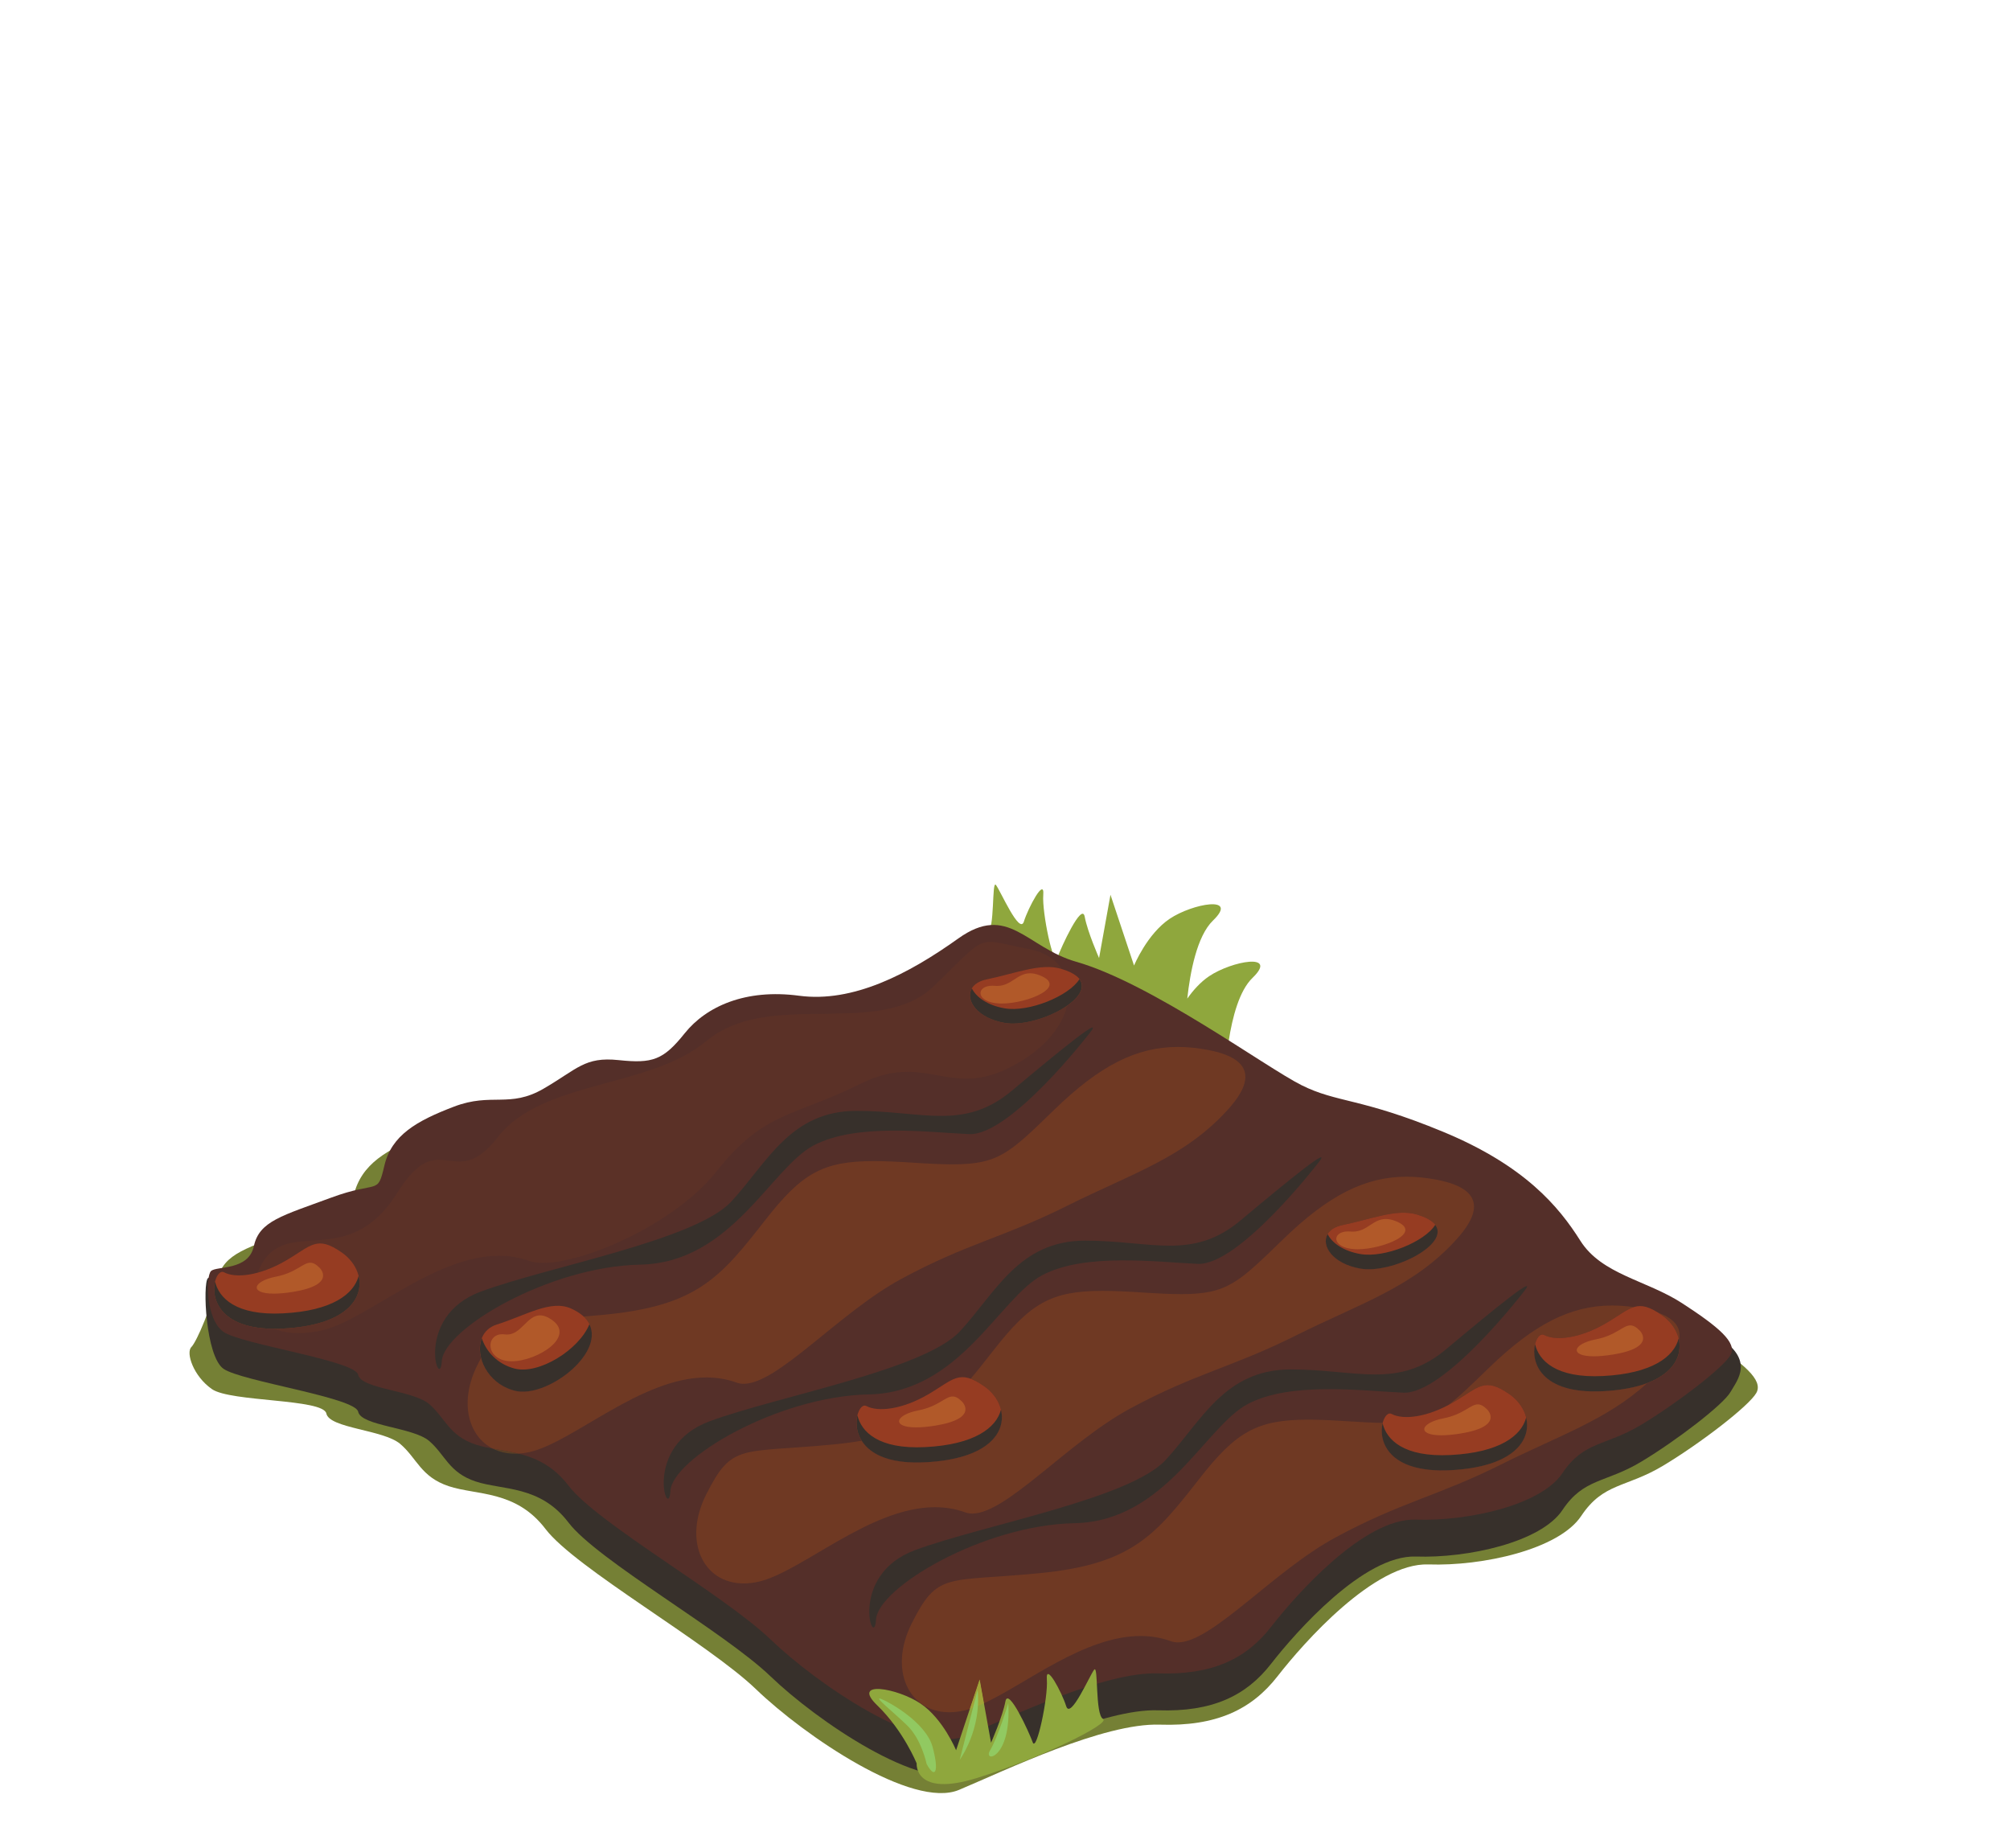
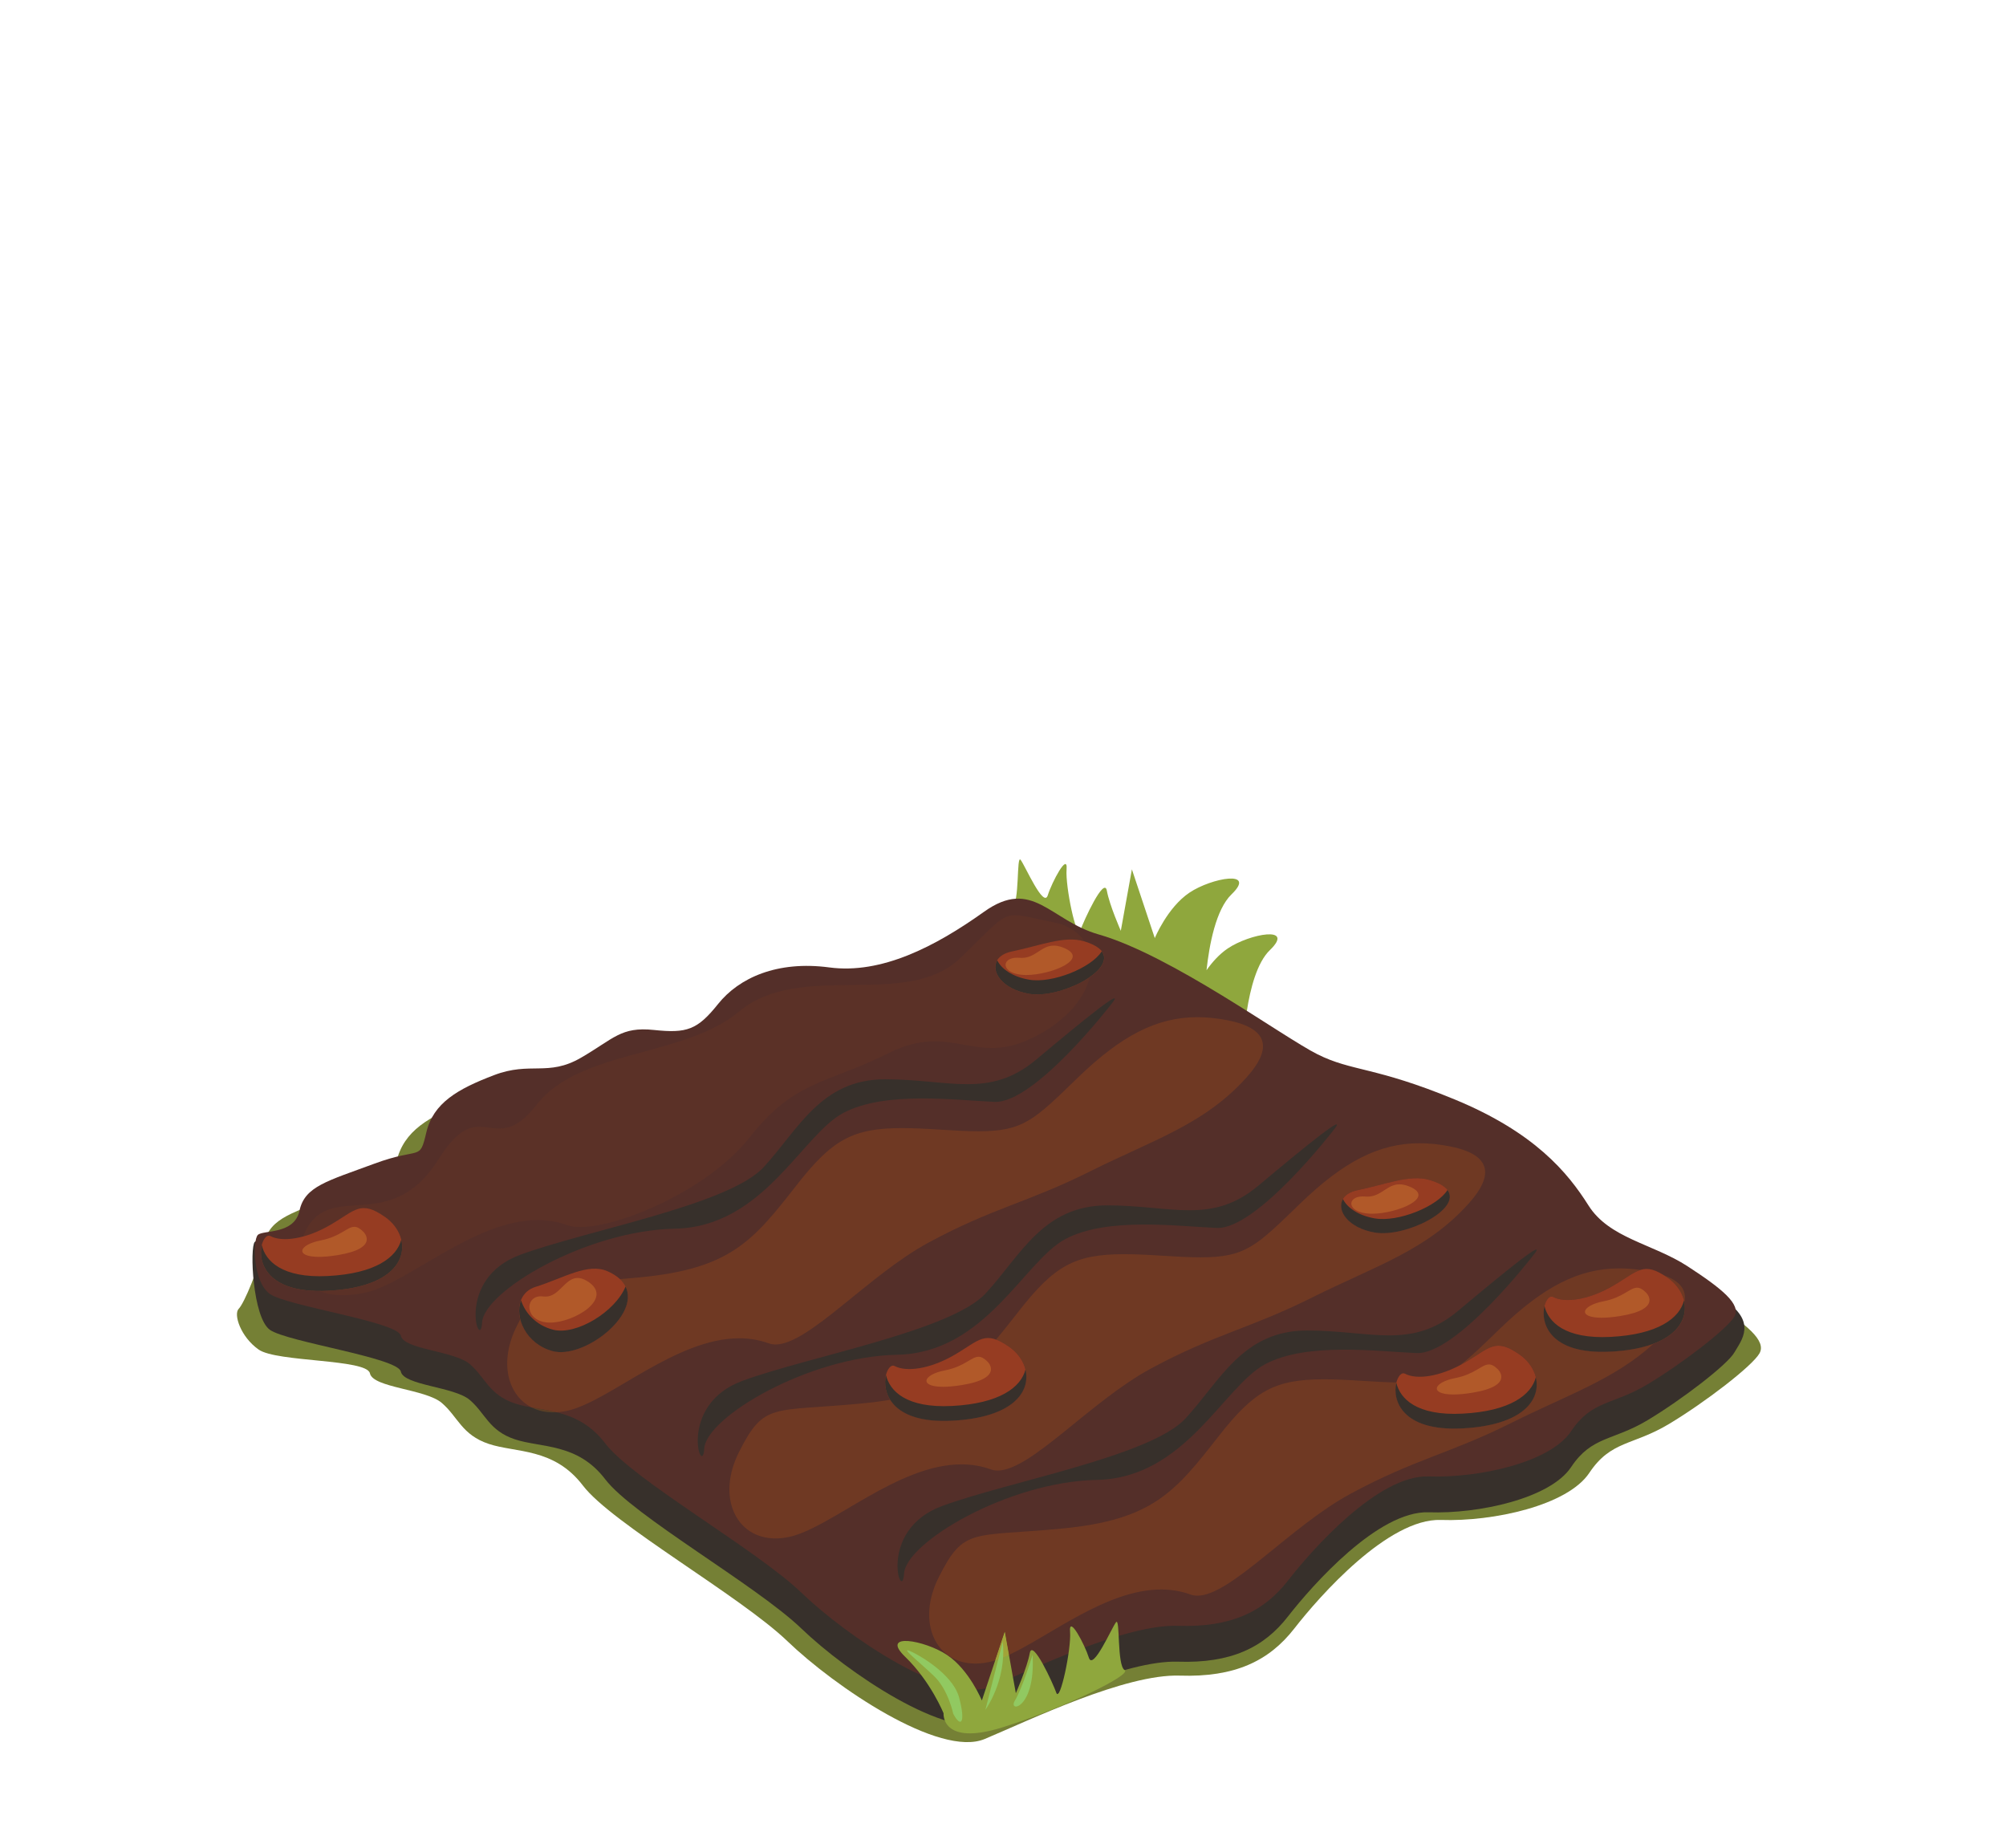
- <svg xmlns="http://www.w3.org/2000/svg" width="100%" height="100%" viewBox="0 0 370 340" version="1.1" style="clip-rule:evenodd;fill-rule:evenodd;stroke-linejoin:round;stroke-miterlimit:2" id="svg311">
+ <svg xmlns="http://www.w3.org/2000/svg" width="100%" height="100%" viewBox="-10 0 380 350" version="1.1" style="clip-rule:evenodd;fill-rule:evenodd;stroke-linejoin:round;stroke-miterlimit:2" id="svg311">
  <g transform="translate(34.888,162.7964)" style="clip-rule:evenodd;display:inline;fill-rule:evenodd;stroke-linejoin:round;stroke-miterlimit:2" id="stage_0">
    <path d="m 181.132,25.468 -0.36,-1.078 c 0.244,0.141 0.464,0.275 0.665,0.403 -0.197,0.42 -0.305,0.675 -0.305,0.675 z m -6.44,-1.383 c 0,0 -0.567,-1.283 -1.184,-2.905 0.569,0.203 1.099,0.402 1.601,0.597 z m -7.681,-0.049 c -0.41,1.148 -1.379,-2.197 -2.014,-5.729 1.323,0.479 2.659,0.943 3.983,1.369 -0.889,1.743 -1.694,3.593 -1.969,4.36 z m -6.151,-6.675 c -0.362,1.158 -1.302,0.06 -2.288,-1.565 0.806,0.338 1.633,0.676 2.477,1.012 -0.072,0.195 -0.136,0.382 -0.189,0.553 z m 26.839,-0.504 c -1.631,1.096 -2.986,2.644 -4.035,4.129 0.523,-4.793 1.767,-11.505 4.736,-14.37 4.859,-4.693 -3.782,-3.133 -7.967,-0.324 -4.183,2.807 -6.566,8.61 -6.566,8.61 L 169.529,1.876 167.428,13.52 c 0,0 -2.138,-4.837 -2.642,-7.6 -0.505,-2.763 -4.366,5.67 -5.039,7.553 -0.675,1.882 -2.85,-8.307 -2.59,-11.6 0.259,-3.293 -2.773,2.394 -3.565,4.923 -0.786,2.529 -4.324,-5.678 -5.142,-6.715 -0.815,-1.037 -0.142,8.211 -1.633,9.057 -0.835,0.473 2.866,2.679 8.344,5.169 -0.119,2.329 -0.315,4.962 -1.077,5.395 -1.488,0.846 11.413,7.179 23.121,10.846 11.712,3.671 13.353,6.326 13.353,6.326 0,0 0.25,-15.004 5.108,-19.694 4.857,-4.691 -3.784,-3.132 -7.967,-0.323 z" style="fill:#8fa73d;fill-rule:nonzero" id="path2-4" />
    <path d="m 279.154,83.629 c -6.859,-4.458 -15.432,-5.485 -19.545,-12 -4.116,-6.516 -10.632,-14.402 -26.404,-20.917 -15.774,-6.515 -20.23,-5.487 -27.088,-8.917 -6.857,-3.427 -28.802,-19.543 -43.204,-23.658 -9.611,-2.746 -13.03,-11.314 -22.63,-4.458 -9.6,6.858 -20.229,12.346 -30.516,10.972 -10.285,-1.37 -17.833,2.058 -21.946,7.202 -4.114,5.143 -6.171,5.829 -12.687,5.143 -6.513,-0.686 -7.884,1.715 -14.399,5.486 -6.515,3.772 -9.946,0.687 -17.145,3.429 -7.203,2.743 -12.001,5.485 -13.374,11.316 -1.371,5.828 -1.029,2.742 -10.287,6.172 -9.256,3.428 -13.715,4.457 -14.744,9.257 -1.028,4.8 -3.824,11.434 -4.852,12.462 -1.03,1.03 0.355,5.333 3.782,7.732 3.431,2.402 20.5,1.751 21.072,4.494 0.57,2.742 10.516,2.968 13.601,5.6 3.086,2.631 3.774,6.059 8.916,7.772 5.143,1.716 12.346,0.687 17.831,7.888 5.485,7.199 29.83,20.915 38.745,29.486 8.916,8.574 28.803,22.118 37.376,18.518 8.57,-3.601 26.589,-12.345 36.953,-12.002 10.366,0.342 16.878,-2.742 21.681,-8.915 4.798,-6.172 17.829,-20.915 27.773,-20.572 9.944,0.343 24.002,-2.744 28.115,-8.917 4.114,-6.17 8.231,-5.141 15.087,-9.257 6.859,-4.115 15.773,-10.973 17.144,-13.373 1.374,-2.399 -2.399,-5.485 -9.255,-9.943 z" style="fill:#758035;fill-rule:nonzero" id="path4-1" />
    <path d="m 281.517,83.308 c -6.58,-4.277 -21.553,-4.721 -25.501,-10.975 -3.947,-6.251 -10.202,-13.819 -25.339,-20.072 -15.136,-6.252 -19.414,-5.266 -25.996,-8.556 -6.58,-3.292 -27.641,-18.757 -41.462,-22.706 -9.225,-2.634 -12.502,-10.859 -21.717,-4.278 -9.214,6.582 -19.414,11.848 -29.288,10.531 -9.874,-1.317 -17.111,1.975 -21.06,6.91 -3.949,4.936 -5.922,5.595 -12.175,4.936 -6.252,-0.658 -7.568,1.646 -13.82,5.265 -6.254,3.62 -9.546,0.659 -16.455,3.291 -6.91,2.633 -11.516,5.265 -12.834,10.86 C 34.554,64.106 34.885,61.146 26,64.436 17.114,67.728 12.836,68.715 11.849,73.32 11.259,76.075 8.7,74.873 6.526,73.67 5.063,72.861 3.774,72.052 3.377,72.449 2.39,73.436 2.966,86.813 6.254,89.116 c 3.294,2.305 24.24,5.264 24.79,7.898 0.549,2.631 10.091,2.849 13.056,5.372 2.959,2.526 3.617,5.817 8.551,7.461 4.938,1.645 11.849,0.659 17.113,7.57 5.266,6.91 28.629,20.072 37.185,28.298 8.557,8.227 27.643,21.225 35.87,17.77 8.225,-3.455 25.514,-11.847 35.462,-11.518 9.948,0.331 16.2,-2.631 20.806,-8.556 4.607,-5.922 17.112,-20.072 26.655,-19.743 9.543,0.33 23.035,-2.632 26.984,-8.556 3.947,-5.922 7.899,-4.935 14.478,-8.883 6.582,-3.949 15.137,-10.531 16.454,-12.835 1.316,-2.303 4.443,-5.807 -2.141,-10.086 z" style="fill:#37302b;fill-rule:nonzero" id="path6-4" />
    <path d="M 274.775,77.056 C 268.193,72.779 259.964,71.792 256.016,65.539 252.069,59.286 245.814,51.717 230.677,45.465 215.541,39.214 211.263,40.201 204.681,36.911 198.101,33.619 177.04,18.154 163.219,14.204 153.994,11.569 150.717,3.344 141.502,9.927 c -9.214,6.581 -19.414,11.846 -29.288,10.531 -9.874,-1.318 -17.111,1.974 -21.06,6.909 -3.949,4.937 -5.922,5.595 -12.175,4.937 -6.252,-0.659 -7.568,1.644 -13.82,5.265 -6.254,3.62 -9.546,0.657 -16.455,3.29 -6.91,2.633 -11.516,5.266 -12.834,10.858 -1.316,5.594 -0.985,2.634 -9.87,5.925 -8.886,3.29 -13.164,4.276 -14.151,8.884 -0.987,4.607 -6.91,3.618 -7.898,4.607 -0.985,0.988 -0.985,8.884 2.303,11.188 3.294,2.305 24.24,5.266 24.79,7.897 0.549,2.632 10.091,2.851 13.056,5.375 2.959,2.524 3.617,5.815 8.551,7.458 4.938,1.647 11.849,0.659 17.113,7.57 5.266,6.911 28.629,20.073 37.185,28.3 8.557,8.228 27.643,21.224 35.87,17.769 8.225,-3.455 25.514,-11.846 35.462,-11.517 9.948,0.33 16.2,-2.633 20.806,-8.556 4.607,-5.923 17.112,-20.072 26.655,-19.743 9.543,0.328 23.035,-2.633 26.984,-8.556 3.947,-5.923 7.899,-4.936 14.478,-8.885 6.582,-3.949 15.137,-10.529 16.454,-12.834 1.316,-2.304 -2.303,-5.265 -8.883,-9.543 z" style="fill:#542f29;fill-rule:nonzero" id="path8-2" />
    <path d="m 168.154,153.554 c -1.49,-0.846 -0.817,-10.095 -1.635,-9.055 -0.814,1.035 -4.351,9.242 -5.141,6.712 -0.79,-2.527 -3.822,-8.215 -3.562,-4.921 0.258,3.293 -1.917,13.48 -2.591,11.597 -0.673,-1.882 -4.534,-10.314 -5.038,-7.55 -0.506,2.761 -2.643,7.599 -2.643,7.599 l -2.098,-11.644 -4.339,13.027 c 0,0 -2.385,-5.805 -6.569,-8.611 -4.184,-2.809 -12.825,-4.367 -7.966,0.324 4.857,4.69 7.28,10.709 7.28,10.709 0,0 -0.532,6.329 11.179,2.659 11.711,-3.668 24.613,-10.001 23.123,-10.846 z" style="fill:#8fa73d;fill-rule:nonzero" id="path10-1" />
    <path d="m 139.865,152.324 c -7.471,0 -11.231,-7.787 -6.92,-16.364 4.8,-9.544 6.252,-7.571 23.365,-9.215 17.113,-1.645 21.39,-6.91 29.615,-17.44 6.709,-8.588 10.572,-10.828 19.977,-10.828 2.129,0 4.542,0.115 7.336,0.297 2.488,0.162 4.584,0.271 6.397,0.296 -0.163,0.621 -0.228,1.364 -0.137,2.151 v 10e-4 c 0.001,0.007 0.001,0.015 0.002,0.023 0.001,0.008 0.002,0.017 0.004,0.026 v 0.002 c 0.353,2.859 2.784,6.273 10.181,6.532 h 0.002 c 0.024,10e-4 0.049,10e-4 0.072,0.002 h 0.005 c 0.01,0.001 0.019,0.001 0.03,0.001 0.007,0 0.014,10e-4 0.021,10e-4 0.008,0 0.018,0 0.026,0.001 0.014,0 0.028,0 0.042,0.001 h 0.022 c 0.011,10e-4 0.022,10e-4 0.033,10e-4 0.005,0 0.011,0.001 0.016,0.001 0.016,0 0.032,0 0.049,10e-4 h 0.012 c 0.014,0 0.028,0.001 0.042,0.001 h 0.013 c 0.017,0.001 0.034,0.001 0.051,0.001 h 0.008 c 0.016,10e-4 0.032,10e-4 0.049,10e-4 h 0.006 c 0.136,0.002 0.274,0.003 0.413,0.003 0.486,0 0.991,-0.012 1.518,-0.039 0.02,-0.001 0.04,-0.002 0.06,-0.003 0.006,0 0.011,-0.001 0.018,-0.001 0.014,-0.001 0.03,-0.002 0.044,-0.002 0.006,-0.001 0.013,-0.001 0.018,-0.001 0.019,-0.001 0.037,-0.002 0.056,-0.003 0.007,-0.001 0.016,-0.001 0.023,-0.002 0.011,0 0.023,-0.001 0.035,-0.002 0.008,0 0.017,-10e-4 0.025,-10e-4 0.018,-0.001 0.036,-0.002 0.053,-0.003 0.008,-0.001 0.015,-0.001 0.022,-0.001 0.012,-0.001 0.025,-0.002 0.037,-0.003 0.009,0 0.018,-0.001 0.027,-0.001 0.011,-10e-4 0.022,-0.002 0.033,-0.002 0.015,-0.001 0.031,-0.002 0.046,-0.003 0.008,-0.001 0.018,-0.001 0.026,-0.002 0.011,0 0.023,-0.001 0.034,-0.002 0.007,0 0.017,-10e-4 0.024,-10e-4 0.018,-0.002 0.035,-0.003 0.052,-0.004 0.01,0 0.018,-0.001 0.027,-0.002 0.011,0 0.022,-0.001 0.033,-0.002 0.008,0 0.016,-10e-4 0.024,-10e-4 0.01,-0.001 0.021,-0.002 0.031,-0.002 0.009,-10e-4 0.017,-0.002 0.026,-0.002 0.018,-0.002 0.038,-0.003 0.057,-0.004 0.006,-10e-4 0.013,-10e-4 0.019,-0.002 0.013,-0.001 0.024,-0.001 0.037,-0.002 0.003,-0.001 0.008,-0.001 0.012,-0.001 0.025,-0.002 0.05,-0.004 0.075,-0.006 h 0.009 c 0.013,-0.001 0.027,-0.002 0.04,-0.003 0.003,-0.001 0.007,-0.001 0.01,-0.001 0.042,-0.003 0.084,-0.007 0.126,-0.01 0.003,0 0.006,0 0.009,-0.001 0.042,-0.003 0.084,-0.006 0.127,-0.01 h 0.007 c 0.014,-0.002 0.028,-0.003 0.042,-0.004 h 0.003 c 0.043,-0.004 0.087,-0.008 0.13,-0.011 0.002,-0.001 0.004,-0.001 0.006,-0.001 2.088,-0.184 3.877,-0.519 5.397,-0.969 h 0.001 c 0.031,-0.01 0.063,-0.019 0.094,-0.028 0.002,-0.001 0.003,-0.001 0.005,-0.002 0.009,-0.003 0.018,-0.005 0.027,-0.008 0.005,-0.002 0.008,-0.003 0.013,-0.004 0.014,-0.005 0.029,-0.009 0.044,-0.014 0.004,-10e-4 0.009,-0.002 0.013,-0.004 0.008,-0.002 0.016,-0.004 0.023,-0.007 0.006,-0.001 0.011,-0.003 0.017,-0.005 0.007,-0.002 0.014,-0.004 0.021,-0.006 0.011,-0.004 0.023,-0.008 0.034,-0.011 0.006,-0.002 0.012,-0.004 0.018,-0.006 0.008,-0.002 0.015,-0.004 0.022,-0.007 0.006,-0.002 0.012,-0.003 0.018,-0.005 0.013,-0.004 0.025,-0.008 0.038,-0.012 10e-4,-10e-4 0.002,-10e-4 0.004,-0.002 0.012,-0.004 0.024,-0.008 0.037,-0.012 0.003,0 0.006,-0.001 0.009,-0.002 0.029,-0.01 0.056,-0.019 0.084,-0.028 h 0.002 c 8.702,-2.849 7.886,-9.664 3.454,-12.751 -1.718,-1.198 -2.929,-1.686 -4.013,-1.686 -1.857,0 -3.338,1.434 -6.351,3.188 -0.321,0.187 -0.641,0.363 -0.958,0.529 2.079,-1.563 4.353,-3.798 7.583,-6.923 8.238,-7.972 14.971,-11.437 22.63,-11.437 1.3,0 2.626,0.1 3.991,0.294 -1.398,0.446 -2.818,1.623 -5.178,2.997 -3.203,1.865 -6.256,2.7 -8.565,2.7 -1.133,0 -2.086,-0.201 -2.79,-0.58 -0.096,-0.051 -0.194,-0.076 -0.292,-0.076 -1.015,0 -2.078,2.62 -1.151,5.24 0.142,0.402 0.331,0.803 0.573,1.195 0.001,0.002 0.002,0.003 0.003,0.004 0.003,0.005 0.006,0.01 0.009,0.015 0.003,0.006 0.007,0.012 0.011,0.018 l 0.001,0.001 c 1.101,1.751 3.289,3.307 7.218,3.825 h 0.005 c 0.009,0.002 0.019,0.003 0.028,0.004 0.005,0.001 0.009,0.001 0.014,0.002 0.013,0.002 0.027,0.003 0.04,0.005 0.007,10e-4 0.014,0.002 0.02,0.003 0.008,0 0.015,10e-4 0.023,0.002 0.008,0.001 0.015,0.002 0.023,0.003 0.006,0.001 0.013,0.002 0.019,0.003 0.013,0.001 0.027,0.003 0.04,0.004 0.004,10e-4 0.009,10e-4 0.013,0.002 0.012,0.001 0.024,0.003 0.036,0.004 0.004,10e-4 0.006,10e-4 0.009,10e-4 0.015,0.002 0.03,0.004 0.046,0.006 h 0.006 c 0.015,0.002 0.03,0.004 0.045,0.006 h 0.002 c 0.798,0.089 1.663,0.137 2.603,0.137 0.486,0 0.991,-0.013 1.517,-0.039 0.021,-10e-4 0.04,-0.002 0.061,-0.003 0.005,-10e-4 0.01,-10e-4 0.014,-10e-4 0.02,-0.001 0.038,-0.002 0.058,-0.003 h 0.004 c 3.327,-0.179 5.968,-0.717 8.017,-1.493 -7.446,6.791 -16.307,9.683 -26.8,14.93 -11.847,5.923 -18.427,6.91 -30.602,13.491 -11.356,6.137 -22.686,19.302 -28.989,19.301 -0.455,0 -0.885,-0.069 -1.286,-0.214 -1.842,-0.667 -3.712,-0.958 -5.596,-0.958 -10.321,0 -20.99,8.749 -28.827,12.386 l -0.791,-4.387 -1.806,5.421 c -0.382,0.122 -0.754,0.224 -1.117,0.305 -0.929,0.208 -1.817,0.306 -2.658,0.306 z M 274.188,83.887 c -0.336,-1.797 -1.487,-3.475 -3.145,-4.631 -0.243,-0.169 -0.475,-0.324 -0.699,-0.466 3.472,1.249 4.262,3.146 3.844,5.097 z" style="fill:#6f3923;fill-rule:nonzero" id="path12-2" />
    <path d="m 143.64,151.713 1.806,-5.421 0.791,4.387 c -0.905,0.42 -1.773,0.772 -2.597,1.034 z" style="fill:#a1a438;fill-rule:nonzero" id="path14-9" />
    <path d="m 231.335,85.495 c -8.882,7.45 -16.451,3.737 -28.628,3.737 -12.177,0 -16.452,9.542 -23.034,16.672 -6.582,7.13 -33.564,11.956 -46.069,16.563 -12.505,4.608 -7.568,18.758 -7.239,12.834 0.328,-5.923 19.744,-17.441 36.525,-17.769 16.783,-0.33 24.023,-17.77 31.921,-21.939 7.896,-4.17 21.06,-2.412 28.629,-2.083 7.568,0.329 22.047,-18.429 22.047,-18.429 3.337,-4.046 -5.266,2.963 -14.152,10.414 z" style="fill:#37302b;fill-rule:nonzero" id="path16-2" />
    <path d="m 102.025,128.621 c -7.472,0 -11.235,-7.787 -6.922,-16.364 4.798,-9.544 6.253,-7.569 23.363,-9.215 1.906,-0.183 3.653,-0.411 5.264,-0.686 0.246,0.392 0.547,0.775 0.91,1.138 0.001,0.001 0.003,0.002 0.004,0.003 l 0.024,0.024 c 0.003,0.004 0.007,0.007 0.01,0.01 0.003,0.004 0.007,0.007 0.01,0.01 10e-4,0.001 0.002,0.002 0.003,0.003 1.03,1.01 2.547,1.867 4.711,2.363 0.002,0 0.004,0.001 0.005,0.001 0.027,0.006 0.053,0.012 0.08,0.018 0.004,0.001 0.008,0.002 0.013,0.003 0.007,0.001 0.015,0.003 0.022,0.005 0.007,0.001 0.014,0.003 0.021,0.004 0.01,0.002 0.019,0.005 0.029,0.007 0.007,0.001 0.013,0.002 0.02,0.004 0.006,0.001 0.012,0.003 0.018,0.004 0.011,0.002 0.022,0.005 0.034,0.007 0.004,0.001 0.008,0.002 0.013,0.003 0.009,0.002 0.018,0.004 0.027,0.006 0.005,0 0.009,0.001 0.013,0.002 0.013,0.003 0.026,0.006 0.038,0.008 0.002,0.001 0.004,0.001 0.006,0.001 0.012,0.003 0.024,0.005 0.036,0.008 0.003,0 0.005,0.001 0.008,0.001 0.028,0.006 0.057,0.012 0.086,0.017 0,0.001 0.001,0.001 0.002,0.001 1.165,0.229 2.506,0.357 4.045,0.357 0.487,10e-4 0.992,-0.012 1.519,-0.039 0.017,-0.001 0.034,-0.002 0.05,-0.003 7.856,-0.405 11.909,-2.805 13.387,-5.605 l 0.008,-0.016 c 1.565,-2.983 0.21,-6.413 -2.584,-8.362 -0.976,-0.68 -1.788,-1.131 -2.507,-1.394 1.366,-1.606 2.76,-3.382 4.291,-5.342 6.708,-8.586 10.57,-10.828 19.972,-10.828 2.13,0 4.545,0.115 7.341,0.297 2.846,0.186 5.181,0.302 7.163,0.302 8.559,0 10.551,-2.158 18.835,-10.175 8.235,-7.97 14.969,-11.436 22.627,-11.436 1.825,0 3.705,0.197 5.67,0.578 10.201,1.974 6.61,7.525 3.622,10.858 -7.999,8.924 -17.771,11.848 -29.618,17.771 -11.846,5.923 -18.427,6.91 -30.603,13.49 -11.354,6.139 -22.684,19.301 -28.986,19.3 -0.455,0 -0.885,-0.069 -1.286,-0.214 -1.84,-0.666 -3.71,-0.957 -5.592,-0.957 -12.066,0 -24.606,11.956 -32.546,13.726 -0.928,0.207 -1.815,0.306 -2.656,0.306 z M 215.504,70.677 c 0.012,0.002 0.023,0.004 0.035,0.006 0.472,0.081 0.978,0.12 1.507,0.12 1.438,0 3.048,-0.284 4.627,-0.762 6.357,-1.922 12.213,-6.983 4.232,-9.328 -0.771,-0.226 -1.582,-0.322 -2.429,-0.322 -3.254,0 -7.048,1.413 -11.227,2.272 -4.644,0.956 -3.913,5.536 1.068,7.423 0,0 0.001,0 0.002,0.001 0.007,0.002 0.014,0.005 0.021,0.008 0.003,0.001 0.005,0.001 0.007,0.002 0.007,0.003 0.013,0.005 0.02,0.008 0.009,0.003 0.017,0.006 0.025,0.009 0.004,0.002 0.008,0.003 0.013,0.005 0.006,0.002 0.012,0.004 0.019,0.007 0.003,10e-4 0.006,0.002 0.01,0.004 0.009,0.003 0.017,0.006 0.026,0.009 0.001,0 0.002,0.001 0.004,0.001 0.01,0.004 0.021,0.008 0.031,0.012 0.001,0 0.003,0.001 0.004,0.001 0.01,0.004 0.02,0.007 0.03,0.011 0.001,0 0.002,0 0.002,0.001 0.406,0.144 0.839,0.27 1.299,0.375 v 10e-4 c 0.026,0.005 0.051,0.011 0.076,0.017 h 0.003 c 0.011,0.003 0.023,0.005 0.035,0.008 0.001,0 0.002,10e-4 0.003,10e-4 0.025,0.005 0.049,0.011 0.074,0.016 0.002,0 0.003,0.001 0.005,0.001 0.012,0.002 0.022,0.005 0.034,0.007 0.001,0 0.002,0.001 0.003,0.001 0.025,0.005 0.05,0.01 0.074,0.015 0.003,0.001 0.005,0.001 0.008,0.002 0.011,0.002 0.021,0.004 0.031,0.006 0.002,0 0.004,0.001 0.005,0.001 0.013,0.003 0.024,0.005 0.037,0.007 0.002,10e-4 0.004,10e-4 0.006,0.002 0.01,0.002 0.02,0.004 0.03,0.005 0.003,0.001 0.007,0.002 0.01,0.002 0.01,0.002 0.02,0.004 0.03,0.006 0.002,10e-4 0.004,10e-4 0.006,10e-4 0.012,0.003 0.024,0.005 0.036,0.007 0.003,0.001 0.006,0.001 0.009,0.002 0.009,0.002 0.018,0.003 0.027,0.005 0.004,10e-4 0.008,10e-4 0.012,0.002 l 0.035,0.007 c 0.012,0.002 0.024,0.004 0.036,0.006 0.004,10e-4 0.007,10e-4 0.011,0.002 0.008,0.002 0.017,0.003 0.026,0.005 0.004,0 0.007,0.001 0.012,0.002 z" style="fill:#6f3923;fill-rule:nonzero" id="path18-4" />
    <path d="m 193.493,61.79 c -8.884,7.451 -16.453,3.739 -28.627,3.739 -12.175,0 -16.454,9.543 -23.036,16.672 -6.582,7.131 -33.565,11.956 -46.07,16.563 -12.503,4.607 -7.566,18.757 -7.239,12.835 0.33,-5.924 19.744,-17.442 36.527,-17.771 16.782,-0.328 24.023,-17.769 31.919,-21.939 7.899,-4.17 21.061,-2.411 28.629,-2.083 7.569,0.329 22.047,-18.426 22.047,-18.426 3.337,-4.047 -5.264,2.961 -14.15,10.41 z" style="fill:#37302b;fill-rule:nonzero" id="path20-2" />
    <path d="m 59.942,104.741 c -1.541,0 -2.925,-0.331 -4.112,-0.932 1.508,0.274 3.107,0.509 4.726,0.915 -0.207,0.011 -0.412,0.017 -0.614,0.017 z" style="fill:#5b3f25;fill-rule:nonzero" id="path22-5" />
    <path d="m 60.556,104.724 c -1.619,-0.406 -3.218,-0.641 -4.726,-0.915 -4.571,-2.314 -6.238,-8.625 -2.811,-15.433 0.22,-0.439 0.433,-0.853 0.642,-1.245 0.631,2.472 2.622,4.935 5.798,5.91 v 0.001 c 0.028,0.008 0.056,0.017 0.084,0.025 10e-4,0 0.003,0.001 0.005,0.001 0.008,0.003 0.017,0.005 0.025,0.008 0.003,0.001 0.005,0.001 0.007,0.002 0.025,0.007 0.05,0.014 0.076,0.022 0.004,0.001 0.008,0.002 0.012,0.003 0.007,0.002 0.014,0.004 0.021,0.006 0.005,0.002 0.011,0.003 0.016,0.005 0.008,0.002 0.016,0.004 0.024,0.006 0.008,0.002 0.017,0.005 0.025,0.007 0.005,0.001 0.011,0.003 0.016,0.004 0.007,0.002 0.015,0.004 0.022,0.006 0.004,0.001 0.009,0.003 0.014,0.004 0.011,0.003 0.023,0.006 0.035,0.009 0.471,0.124 0.977,0.182 1.506,0.182 6.509,0 16.581,-8.838 11.199,-13.836 1.184,-0.093 2.46,-0.202 3.836,-0.335 17.112,-1.645 21.39,-6.911 29.616,-17.441 6.708,-8.584 10.57,-10.827 19.97,-10.827 2.13,0 4.545,0.115 7.342,0.298 2.847,0.186 5.181,0.301 7.163,0.301 8.56,0 10.552,-2.157 18.833,-10.173 8.238,-7.972 14.971,-11.438 22.629,-11.438 1.826,0 3.707,0.198 5.671,0.578 10.201,1.975 6.608,7.526 3.619,10.86 -8,8.921 -17.768,11.846 -29.615,17.769 -11.846,5.923 -18.43,6.91 -30.603,13.491 -11.354,6.139 -22.685,19.302 -28.988,19.3 -0.456,0 -0.886,-0.069 -1.287,-0.214 -1.841,-0.666 -3.71,-0.957 -5.593,-0.957 -12.065,0 -24.604,11.955 -32.542,13.728 -0.705,0.157 -1.386,0.251 -2.041,0.288 z" style="fill:#6f3923;fill-rule:nonzero" id="path24-4" />
    <path d="m 151.41,37.909 c -8.885,7.451 -16.454,3.737 -28.63,3.737 -12.176,0 -16.452,9.545 -23.034,16.674 -6.583,7.131 -33.565,11.955 -46.068,16.564 -12.507,4.605 -7.571,18.756 -7.241,12.833 0.33,-5.923 19.744,-17.442 36.525,-17.77 16.784,-0.331 24.023,-17.769 31.921,-21.939 7.898,-4.17 21.06,-2.412 28.629,-2.083 7.568,0.329 22.047,-18.428 22.047,-18.428 3.337,-4.046 -5.266,2.962 -14.149,10.412 z" style="fill:#37302b;fill-rule:nonzero" id="path26-7" />
    <path d="m 20.097,82.546 c -1.716,0 -3.267,-0.268 -4.566,-0.795 h 0.145 c 0.486,0 0.991,-0.013 1.516,-0.039 16.29,-0.824 16.29,-10.202 10.859,-13.987 -1.718,-1.196 -2.929,-1.684 -4.012,-1.684 -1.857,0 -3.339,1.433 -6.352,3.186 -1.812,1.054 -3.576,1.779 -5.184,2.21 0.155,-0.367 0.329,-0.742 0.522,-1.126 4.798,-9.543 16.041,1.014 25.184,-13.543 3.242,-5.163 5.55,-6.119 7.693,-6.119 0.631,0 1.247,0.083 1.869,0.166 0.622,0.083 1.248,0.166 1.9,0.166 1.963,0 4.15,-0.753 7.098,-4.525 8.224,-10.53 27.839,-8.887 38.37,-17.658 11.654,-9.709 31.718,-0.279 41.922,-10.151 6.461,-6.253 7.706,-8.083 10.344,-8.083 1.526,0 3.519,0.613 7.258,1.336 2.719,0.527 4.714,1.85 5.903,3.639 -0.05,-0.016 -0.101,-0.031 -0.152,-0.046 -0.771,-0.226 -1.582,-0.322 -2.43,-0.322 -3.253,0 -7.049,1.413 -11.226,2.273 -3.931,0.808 -4.01,4.214 -0.921,6.384 1.047,0.737 2.46,1.331 4.213,1.633 0.472,0.081 0.978,0.12 1.507,0.12 1.501,0 3.19,-0.309 4.835,-0.826 1.9,-0.596 3.74,-1.467 5.166,-2.457 -1,4.09 -4.59,8.522 -11.173,11.65 -2.827,1.345 -5.207,1.77 -7.393,1.77 -1.88,0 -3.616,-0.315 -5.368,-0.629 -1.752,-0.315 -3.52,-0.629 -5.463,-0.629 -2.503,0 -5.297,0.521 -8.724,2.235 -11.846,5.923 -17.689,4.987 -26.361,16.009 -7.596,9.66 -24.22,16.924 -32.018,16.924 -0.985,0 -1.83,-0.116 -2.498,-0.357 -1.84,-0.666 -3.71,-0.957 -5.592,-0.957 -12.065,0 -24.604,11.957 -32.546,13.727 -1.515,0.338 -2.971,0.505 -4.325,0.505 z" style="fill:#5b3127;fill-rule:nonzero" id="path28-6" />
    <path d="M 70.206,78.013 C 66.474,76.347 61.814,79.329 56.549,80.975 51.283,82.62 52.93,91.341 59.841,93.15 66.751,94.96 80.9,82.783 70.206,78.013 Z" style="fill:#963c22;fill-rule:nonzero" id="path30-6" />
    <path d="m 59.841,89.072 c -3.199,-0.838 -5.25,-3.155 -6.032,-5.568 -1.277,3.241 0.943,8.314 6.032,9.646 5.766,1.507 16.555,-6.71 13.772,-12.247 -1.902,4.715 -9.329,9.333 -13.772,8.169 z" style="fill:#37302b;fill-rule:nonzero" id="path32-3" />
    <path d="m 59.314,87.735 c -0.153,0 -0.304,-0.005 -0.451,-0.016 -4.392,-0.313 -4.374,-4.967 -1.283,-4.967 0.144,0 0.295,0.01 0.452,0.031 0.142,0.019 0.279,0.029 0.412,0.029 1.314,0 2.236,-0.884 3.129,-1.768 0.893,-0.883 1.757,-1.766 2.953,-1.766 0.508,0 1.077,0.159 1.732,0.545 5.416,3.186 -2.277,7.912 -6.944,7.912 z" style="fill:#b15929;fill-rule:nonzero" id="path34-5" />
    <path d="m 225.905,60.713 c -3.733,-1.096 -8.39,0.867 -13.656,1.95 -5.265,1.084 -3.621,6.826 3.29,8.02 6.909,1.191 21.06,-6.828 10.366,-9.97 z" style="fill:#963c22;fill-rule:nonzero" id="path36-8" />
    <path d="m 215.539,67.997 c -3.199,-0.552 -5.251,-2.079 -6.032,-3.668 -1.277,2.135 0.945,5.475 6.032,6.354 5.764,0.995 16.554,-4.42 13.77,-8.066 -1.899,3.104 -9.326,6.146 -13.77,5.38 z" style="fill:#37302b;fill-rule:nonzero" id="path38-7" />
    <path d="m 215.017,67.115 c -0.154,0 -0.306,-0.003 -0.453,-0.01 -4.394,-0.206 -4.377,-3.271 -1.286,-3.271 0.144,0 0.296,0.007 0.453,0.021 0.141,0.012 0.278,0.018 0.411,0.018 1.314,0 2.237,-0.582 3.13,-1.164 0.892,-0.581 1.756,-1.163 2.952,-1.163 0.508,0 1.075,0.105 1.731,0.359 5.416,2.098 -2.273,5.211 -6.938,5.21 z" style="fill:#b15929;fill-rule:nonzero" id="path40-9" />
    <path d="m 160.414,15.493 c -3.731,-1.096 -8.39,0.866 -13.656,1.951 -5.265,1.083 -3.62,6.825 3.292,8.017 6.907,1.191 21.059,-6.826 10.364,-9.968 z" style="fill:#963c22;fill-rule:nonzero" id="path42-5" />
    <path d="m 150.05,22.777 c -3.201,-0.552 -5.254,-2.081 -6.035,-3.667 -1.274,2.133 0.943,5.474 6.035,6.351 5.764,0.995 16.551,-4.419 13.77,-8.066 -1.902,3.107 -9.328,6.148 -13.77,5.382 z" style="fill:#37302b;fill-rule:nonzero" id="path44-1" />
    <path d="m 149.527,21.894 c -0.155,0 -0.307,-0.003 -0.454,-0.01 -4.394,-0.204 -4.378,-3.27 -1.288,-3.27 0.144,0 0.295,0.007 0.453,0.021 0.142,0.012 0.279,0.018 0.412,0.018 1.315,0 2.238,-0.582 3.13,-1.163 0.893,-0.582 1.756,-1.164 2.953,-1.164 0.508,0 1.076,0.105 1.732,0.36 5.414,2.095 -2.273,5.209 -6.938,5.208 z" style="fill:#b15929;fill-rule:nonzero" id="path46-6" />
    <path d="m 242.973,93.796 c -4.663,-3.25 -5.593,-1.275 -10.364,1.502 -4.774,2.775 -9.215,3.27 -11.354,2.117 -1.082,-0.583 -2.459,2.291 -1.444,5.164 0.991,2.804 4.26,5.608 12.304,5.202 16.289,-0.821 16.289,-10.202 10.858,-13.985 z" style="fill:#963c22;fill-rule:nonzero" id="path48-0" />
    <path d="m 232.115,104.984 c -8.668,0.438 -11.793,-2.85 -12.496,-5.851 -0.776,3.137 0.884,9.234 12.496,8.648 11.624,-0.586 14.949,-5.53 13.928,-9.689 -0.84,3.321 -4.858,6.436 -13.928,6.892 z" style="fill:#37302b;fill-rule:nonzero" id="path50-4" />
    <path d="m 230.436,101.354 c -4.592,0 -3.875,-2.295 0.362,-3.115 3.715,-0.72 4.986,-2.574 6.357,-2.574 0.511,0 1.036,0.258 1.706,0.929 0,0 3.29,3.126 -4.938,4.441 -1.393,0.223 -2.551,0.319 -3.487,0.319 z" style="fill:#b15929;fill-rule:nonzero" id="path52-6" />
    <path d="m 146.298,92.339 c -4.663,-3.248 -5.595,-1.273 -10.366,1.503 -4.772,2.776 -9.213,3.27 -11.353,2.117 -1.083,-0.582 -2.46,2.291 -1.445,5.165 0.99,2.804 4.259,5.608 12.303,5.201 16.287,-0.824 16.287,-10.2 10.861,-13.986 z" style="fill:#963c22;fill-rule:nonzero" id="path54-5" />
    <path d="m 135.437,103.528 c -8.665,0.438 -11.79,-2.85 -12.491,-5.851 -0.78,3.135 0.881,9.234 12.491,8.648 11.624,-0.586 14.95,-5.529 13.932,-9.691 -0.843,3.323 -4.859,6.437 -13.932,6.894 z" style="fill:#37302b;fill-rule:nonzero" id="path56-7" />
    <path d="m 133.756,99.897 c -4.588,0 -3.871,-2.294 0.364,-3.115 3.718,-0.719 4.989,-2.573 6.359,-2.573 0.51,0 1.035,0.258 1.705,0.928 0,0 3.29,3.126 -4.936,4.441 -1.396,0.224 -2.554,0.319 -3.492,0.319 z" style="fill:#b15929;fill-rule:nonzero" id="path58-2" />
    <path d="m 271.043,79.256 c -4.663,-3.249 -5.596,-1.275 -10.366,1.502 -4.773,2.779 -9.215,3.271 -11.355,2.12 -1.082,-0.584 -2.46,2.29 -1.443,5.164 0.991,2.803 4.261,5.607 12.304,5.201 16.287,-0.823 16.287,-10.201 10.86,-13.987 z" style="fill:#963c22;fill-rule:nonzero" id="path60-8" />
    <path d="m 260.183,90.446 c -8.668,0.437 -11.791,-2.851 -12.496,-5.851 -0.777,3.136 0.885,9.233 12.496,8.648 11.621,-0.588 14.947,-5.531 13.929,-9.691 -0.843,3.321 -4.859,6.436 -13.929,6.894 z" style="fill:#37302b;fill-rule:nonzero" id="path62-3" />
    <path d="m 258.503,86.816 c -4.593,0 -3.875,-2.296 0.364,-3.116 3.715,-0.719 4.985,-2.574 6.356,-2.574 0.511,0 1.036,0.258 1.706,0.928 0,0 3.288,3.127 -4.937,4.443 -1.395,0.223 -2.552,0.319 -3.489,0.319 z" style="fill:#b15929;fill-rule:nonzero" id="path64-2" />
    <path d="M 28.051,67.725 C 23.39,64.477 22.458,66.451 17.687,69.227 12.915,72.003 8.474,72.498 6.333,71.344 5.251,70.762 3.874,73.635 4.89,76.51 c 0.99,2.803 4.259,5.607 12.302,5.202 16.29,-0.824 16.29,-10.202 10.859,-13.987 z" style="fill:#963c22;fill-rule:nonzero" id="path66-6" />
    <path d="M 17.192,78.914 C 8.526,79.352 5.401,76.063 4.701,73.064 c -0.78,3.134 0.884,9.234 12.491,8.648 11.624,-0.588 14.95,-5.532 13.931,-9.691 -0.843,3.323 -4.858,6.435 -13.931,6.893 z" style="fill:#37302b;fill-rule:nonzero" id="path68-3" />
    <path d="m 15.517,75.284 c -4.593,0 -3.876,-2.295 0.359,-3.117 3.717,-0.719 4.987,-2.572 6.357,-2.572 0.51,0 1.035,0.258 1.705,0.928 0,0 3.291,3.125 -4.935,4.443 -1.393,0.223 -2.55,0.318 -3.486,0.318 z" style="fill:#b15929;fill-rule:nonzero" id="path70-9" />
    <path d="m 127.187,149.836 c -1.207,-0.384 2.193,2.302 4.883,4.881 2.687,2.576 3.617,7.129 3.617,7.129 1.536,2.852 2.36,1.536 1.099,-3.126 -1.263,-4.663 -8.391,-8.502 -9.599,-8.884 z" style="fill:#91c961;fill-rule:nonzero" id="path72-5" />
    <path d="m 141.777,161.078 c 0,0 4.056,-5.537 3.29,-12.888 z" style="fill:#91c961;fill-rule:nonzero" id="path74-8" />
    <path d="m 147.372,159.323 c -1.428,2.357 3.945,1.755 3.345,-8.664 0,0 -1.921,6.305 -3.345,8.664 z" style="fill:#91c961;fill-rule:nonzero" id="path76-5" />
  </g>
</svg>
